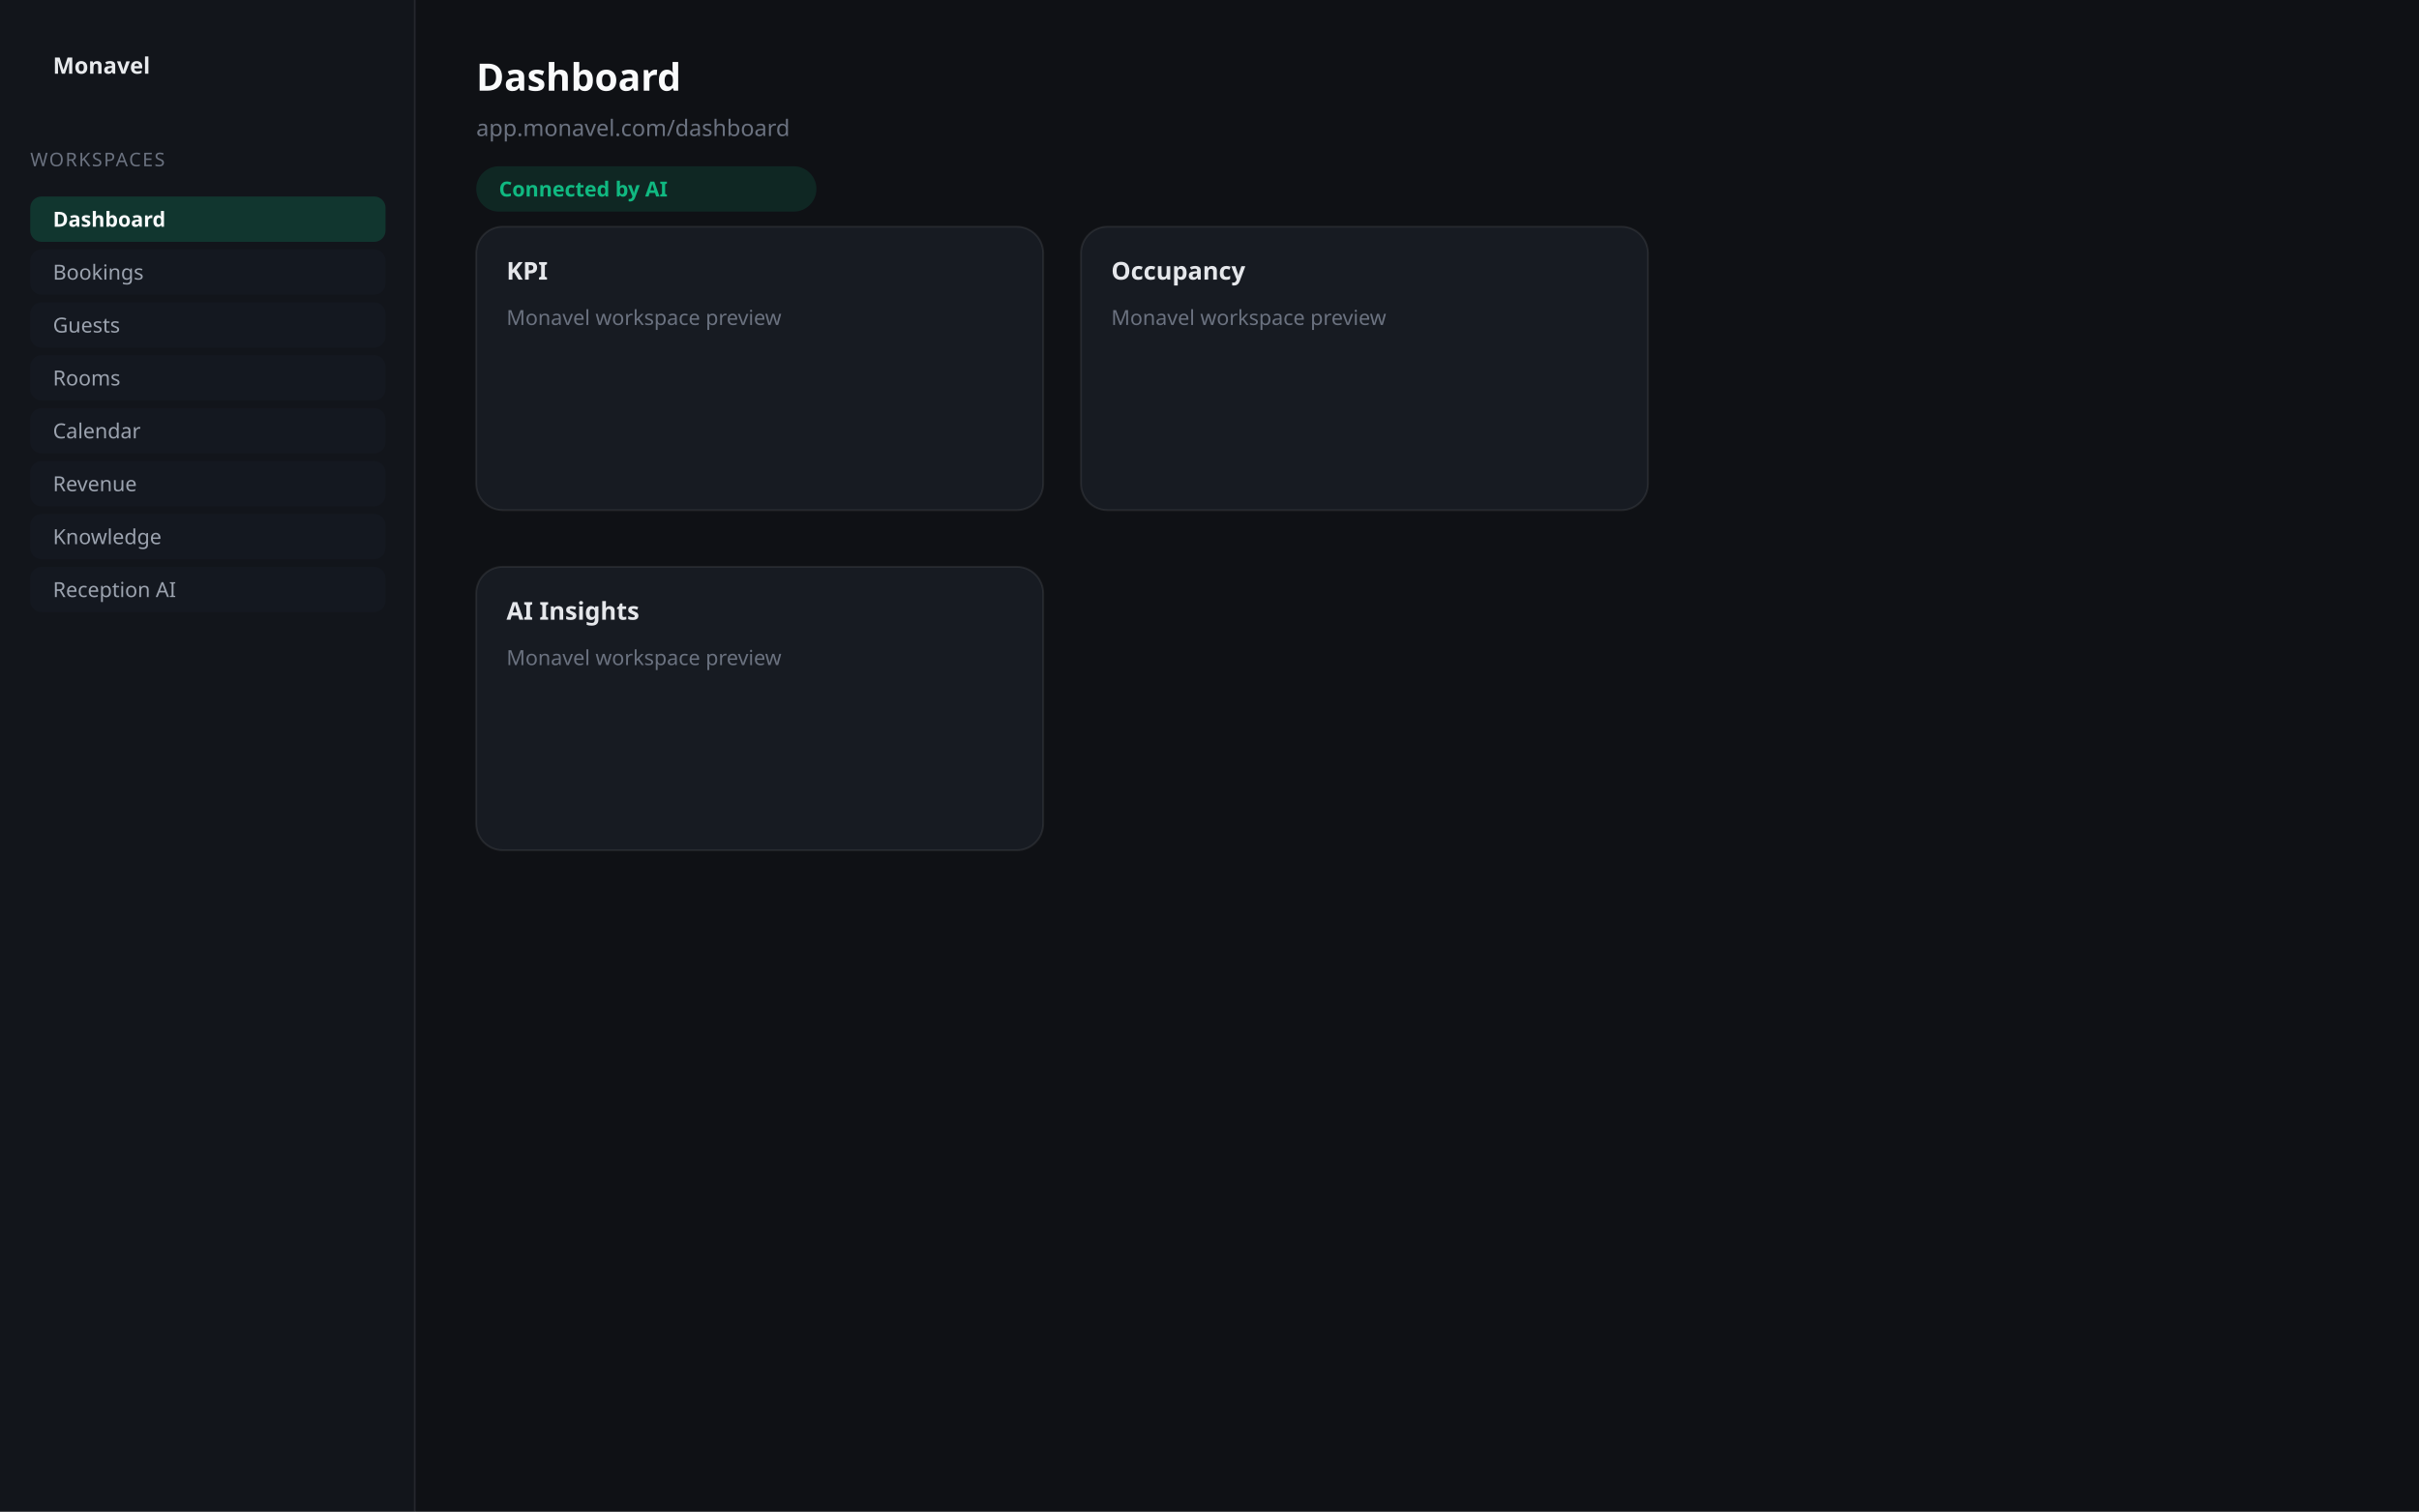
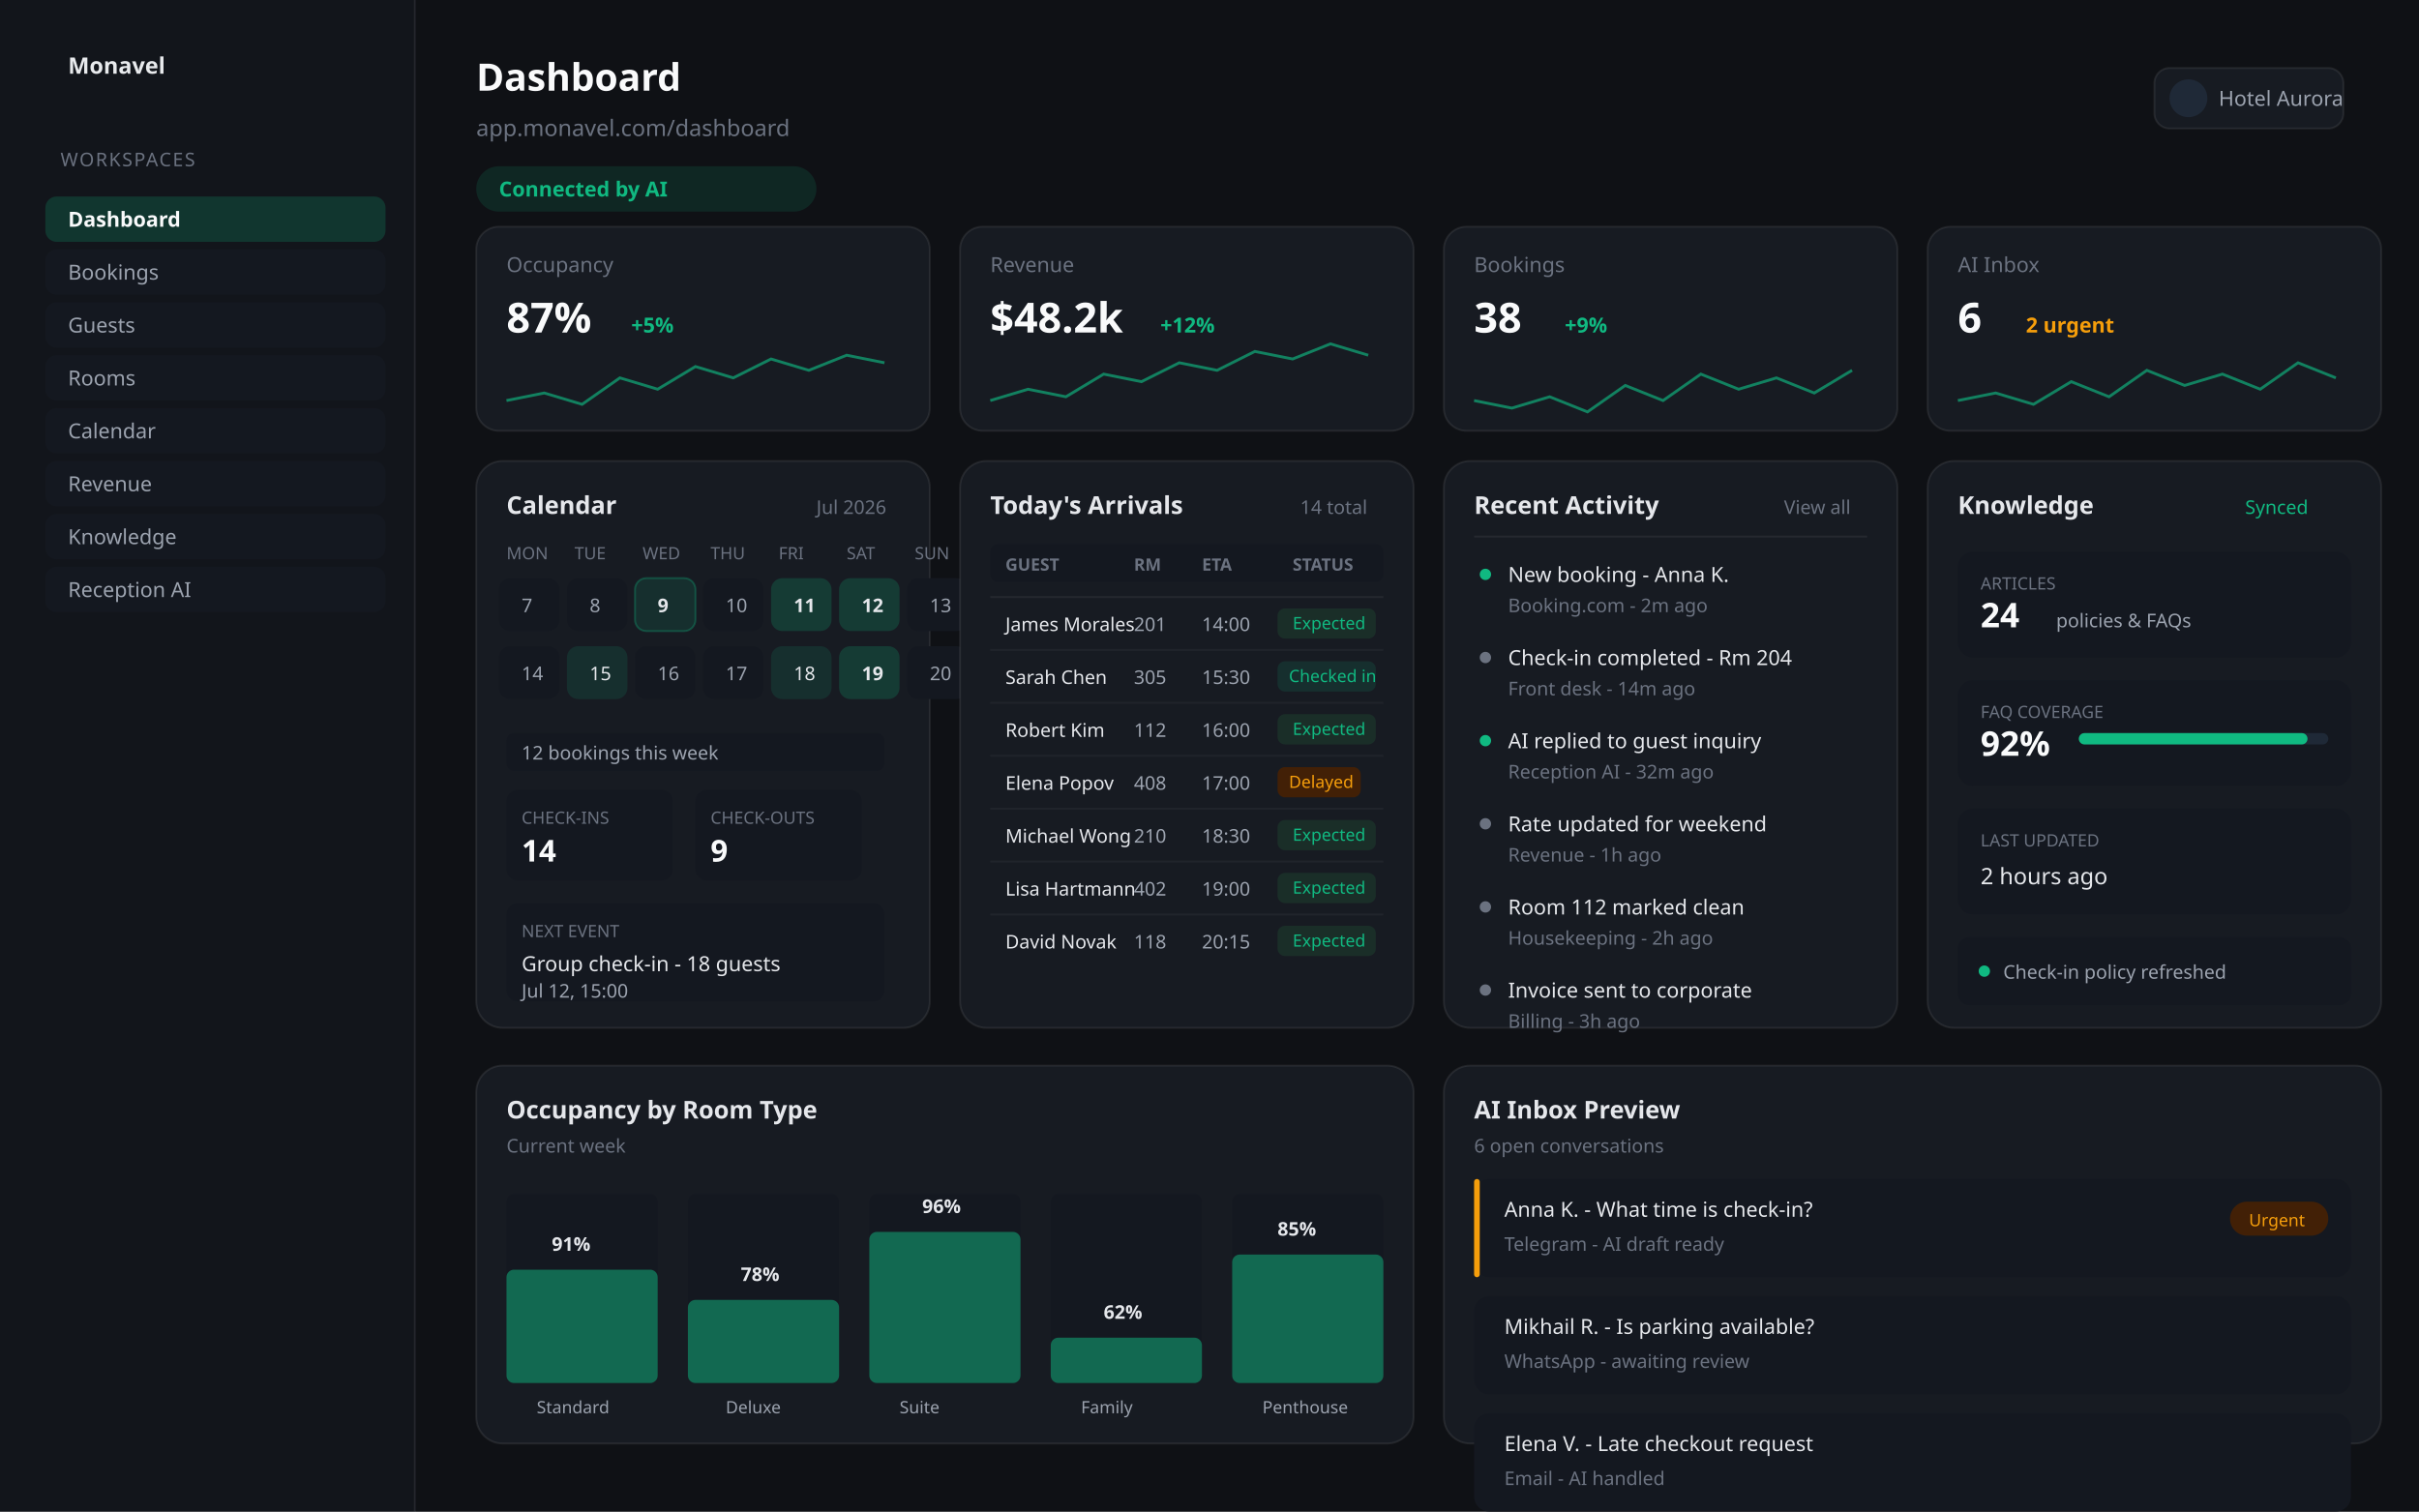
<svg xmlns="http://www.w3.org/2000/svg" width="1280" height="800" viewBox="0 0 1280 800" fill="none">
  <rect width="1280" height="800" fill="#0f1115" />
  <rect x="0" y="0" width="220" height="800" fill="#12151b" />
  <rect x="219" y="0" width="1" height="800" fill="#ffffff" opacity="0.08" />
-   <text x="28" y="39" fill="#e8eaed" font-family="system-ui,sans-serif" font-size="12" font-weight="600">Monavel</text>
-   <text x="16" y="88" fill="#6b7280" font-family="system-ui,sans-serif" font-size="10" letter-spacing="0.08em">WORKSPACES</text>
-   <rect x="16" y="104" width="188" height="24" rx="6" fill="#10b98133" />
-   <text x="28" y="120" fill="#f9fafb" font-family="system-ui,sans-serif" font-size="11" font-weight="600">Dashboard</text>
-   <rect x="16" y="132" width="188" height="24" rx="6" fill="#141820" />
-   <text x="28" y="148" fill="#9ca3af" font-family="system-ui,sans-serif" font-size="11" font-weight="400">Bookings</text>
-   <rect x="16" y="160" width="188" height="24" rx="6" fill="#141820" />
-   <text x="28" y="176" fill="#9ca3af" font-family="system-ui,sans-serif" font-size="11" font-weight="400">Guests</text>
-   <rect x="16" y="188" width="188" height="24" rx="6" fill="#141820" />
-   <text x="28" y="204" fill="#9ca3af" font-family="system-ui,sans-serif" font-size="11" font-weight="400">Rooms</text>
-   <rect x="16" y="216" width="188" height="24" rx="6" fill="#141820" />
-   <text x="28" y="232" fill="#9ca3af" font-family="system-ui,sans-serif" font-size="11" font-weight="400">Calendar</text>
-   <rect x="16" y="244" width="188" height="24" rx="6" fill="#141820" />
-   <text x="28" y="260" fill="#9ca3af" font-family="system-ui,sans-serif" font-size="11" font-weight="400">Revenue</text>
-   <rect x="16" y="272" width="188" height="24" rx="6" fill="#141820" />
-   <text x="28" y="288" fill="#9ca3af" font-family="system-ui,sans-serif" font-size="11" font-weight="400">Knowledge</text>
-   <rect x="16" y="300" width="188" height="24" rx="6" fill="#141820" />
-   <text x="28" y="316" fill="#9ca3af" font-family="system-ui,sans-serif" font-size="11" font-weight="400">Reception AI</text>
+   <text x="36" y="39" fill="#e8eaed" font-family="system-ui,sans-serif" font-size="12" font-weight="600">Monavel</text>
+   <text x="32" y="88" fill="#6b7280" font-family="system-ui,sans-serif" font-size="10" letter-spacing="0.08em">WORKSPACES</text>
+   <rect x="24" y="104" width="180" height="24" rx="6" fill="#10b98133" />
+   <text x="36" y="120" fill="#f9fafb" font-family="system-ui,sans-serif" font-size="11" font-weight="600">Dashboard</text>
+   <rect x="24" y="132" width="180" height="24" rx="6" fill="#141820" />
+   <text x="36" y="148" fill="#9ca3af" font-family="system-ui,sans-serif" font-size="11">Bookings</text>
+   <rect x="24" y="160" width="180" height="24" rx="6" fill="#141820" />
+   <text x="36" y="176" fill="#9ca3af" font-family="system-ui,sans-serif" font-size="11">Guests</text>
+   <rect x="24" y="188" width="180" height="24" rx="6" fill="#141820" />
+   <text x="36" y="204" fill="#9ca3af" font-family="system-ui,sans-serif" font-size="11">Rooms</text>
+   <rect x="24" y="216" width="180" height="24" rx="6" fill="#141820" />
+   <text x="36" y="232" fill="#9ca3af" font-family="system-ui,sans-serif" font-size="11">Calendar</text>
+   <rect x="24" y="244" width="180" height="24" rx="6" fill="#141820" />
+   <text x="36" y="260" fill="#9ca3af" font-family="system-ui,sans-serif" font-size="11">Revenue</text>
+   <rect x="24" y="272" width="180" height="24" rx="6" fill="#141820" />
+   <text x="36" y="288" fill="#9ca3af" font-family="system-ui,sans-serif" font-size="11">Knowledge</text>
+   <rect x="24" y="300" width="180" height="24" rx="6" fill="#141820" />
+   <text x="36" y="316" fill="#9ca3af" font-family="system-ui,sans-serif" font-size="11">Reception AI</text>
  <rect x="220" y="0" width="1060" height="800" fill="#0f1115" />
  <text x="252" y="48" fill="#f9fafb" font-family="system-ui,sans-serif" font-size="20" font-weight="600">Dashboard</text>
  <text x="252" y="72" fill="#6b7280" font-family="system-ui,sans-serif" font-size="12">app.monavel.com/dashboard</text>
  <rect x="252" y="88" width="180" height="24" rx="12" fill="#10b98122" />
  <text x="264" y="104" fill="#10b981" font-family="system-ui,sans-serif" font-size="11" font-weight="600">Connected by AI</text>
-   <rect x="252" y="120" width="300" height="150" rx="14" fill="#171b22" stroke="#ffffff" stroke-opacity="0.08" />
-   <text x="268" y="148" fill="#e5e7eb" font-family="system-ui,sans-serif" font-size="13" font-weight="600">KPI</text>
-   <text x="268" y="172" fill="#6b7280" font-family="system-ui,sans-serif" font-size="11">Monavel workspace preview</text>
-   <rect x="572" y="120" width="300" height="150" rx="14" fill="#171b22" stroke="#ffffff" stroke-opacity="0.08" />
-   <text x="588" y="148" fill="#e5e7eb" font-family="system-ui,sans-serif" font-size="13" font-weight="600">Occupancy</text>
-   <text x="588" y="172" fill="#6b7280" font-family="system-ui,sans-serif" font-size="11">Monavel workspace preview</text>
-   <rect x="252" y="300" width="300" height="150" rx="14" fill="#171b22" stroke="#ffffff" stroke-opacity="0.08" />
-   <text x="268" y="328" fill="#e5e7eb" font-family="system-ui,sans-serif" font-size="13" font-weight="600">AI Insights</text>
-   <text x="268" y="352" fill="#6b7280" font-family="system-ui,sans-serif" font-size="11">Monavel workspace preview</text>
+   <rect x="1140" y="36" width="100" height="32" rx="8" fill="#171b22" stroke="#ffffff" stroke-opacity="0.08" />
+   <circle cx="1158" cy="52" r="10" fill="#1f2937" />
+   <text x="1174" y="56" fill="#9ca3af" font-family="system-ui,sans-serif" font-size="11">Hotel Aurora</text>
+   <rect x="252" y="120" width="240" height="108" rx="12" fill="#171b22" stroke="#ffffff" stroke-opacity="0.08" />
+   <text x="268" y="144" fill="#6b7280" font-family="system-ui,sans-serif" font-size="11">Occupancy</text>
+   <text x="268" y="176" fill="#f9fafb" font-family="system-ui,sans-serif" font-size="22" font-weight="600">87%</text>
+   <text x="334" y="176" fill="#10b981" font-family="system-ui,sans-serif" font-size="11" font-weight="600">+5%</text>
+   <polyline points="268,212 288,208 308,214 328,200 348,206 368,194 388,200 408,190 428,196 448,188 468,192" fill="none" stroke="#10b981" stroke-width="1.5" stroke-opacity="0.65" />
+   <rect x="508" y="120" width="240" height="108" rx="12" fill="#171b22" stroke="#ffffff" stroke-opacity="0.08" />
+   <text x="524" y="144" fill="#6b7280" font-family="system-ui,sans-serif" font-size="11">Revenue</text>
+   <text x="524" y="176" fill="#f9fafb" font-family="system-ui,sans-serif" font-size="22" font-weight="600">$48.2k</text>
+   <text x="614" y="176" fill="#10b981" font-family="system-ui,sans-serif" font-size="11" font-weight="600">+12%</text>
+   <polyline points="524,212 544,206 564,210 584,198 604,202 624,192 644,196 664,186 684,190 704,182 724,188" fill="none" stroke="#10b981" stroke-width="1.5" stroke-opacity="0.65" />
+   <rect x="764" y="120" width="240" height="108" rx="12" fill="#171b22" stroke="#ffffff" stroke-opacity="0.08" />
+   <text x="780" y="144" fill="#6b7280" font-family="system-ui,sans-serif" font-size="11">Bookings</text>
+   <text x="780" y="176" fill="#f9fafb" font-family="system-ui,sans-serif" font-size="22" font-weight="600">38</text>
+   <text x="828" y="176" fill="#10b981" font-family="system-ui,sans-serif" font-size="11" font-weight="600">+9%</text>
+   <polyline points="780,212 800,216 820,210 840,218 860,204 880,212 900,198 920,206 940,200 960,208 980,196" fill="none" stroke="#10b981" stroke-width="1.5" stroke-opacity="0.65" />
+   <rect x="1020" y="120" width="240" height="108" rx="12" fill="#171b22" stroke="#ffffff" stroke-opacity="0.08" />
+   <text x="1036" y="144" fill="#6b7280" font-family="system-ui,sans-serif" font-size="11">AI Inbox</text>
+   <text x="1036" y="176" fill="#f9fafb" font-family="system-ui,sans-serif" font-size="22" font-weight="600">6</text>
+   <text x="1072" y="176" fill="#f59e0b" font-family="system-ui,sans-serif" font-size="11" font-weight="600">2 urgent</text>
+   <polyline points="1036,212 1056,208 1076,214 1096,202 1116,210 1136,196 1156,204 1176,198 1196,206 1216,192 1236,200" fill="none" stroke="#10b981" stroke-width="1.5" stroke-opacity="0.65" />
+   <rect x="252" y="244" width="240" height="300" rx="14" fill="#171b22" stroke="#ffffff" stroke-opacity="0.08" />
+   <text x="268" y="272" fill="#e5e7eb" font-family="system-ui,sans-serif" font-size="13" font-weight="600">Calendar</text>
+   <text x="432" y="272" fill="#6b7280" font-family="system-ui,sans-serif" font-size="10">Jul 2026</text>
+   <text x="268" y="296" fill="#6b7280" font-family="system-ui,sans-serif" font-size="9">MON</text>
+   <text x="304" y="296" fill="#6b7280" font-family="system-ui,sans-serif" font-size="9">TUE</text>
+   <text x="340" y="296" fill="#6b7280" font-family="system-ui,sans-serif" font-size="9">WED</text>
+   <text x="376" y="296" fill="#6b7280" font-family="system-ui,sans-serif" font-size="9">THU</text>
+   <text x="412" y="296" fill="#6b7280" font-family="system-ui,sans-serif" font-size="9">FRI</text>
+   <text x="448" y="296" fill="#6b7280" font-family="system-ui,sans-serif" font-size="9">SAT</text>
+   <text x="484" y="296" fill="#6b7280" font-family="system-ui,sans-serif" font-size="9">SUN</text>
+   <rect x="264" y="306" width="32" height="28" rx="6" fill="#141820" />
+   <text x="276" y="324" fill="#9ca3af" font-family="system-ui,sans-serif" font-size="10">7</text>
+   <rect x="300" y="306" width="32" height="28" rx="6" fill="#141820" />
+   <text x="312" y="324" fill="#9ca3af" font-family="system-ui,sans-serif" font-size="10">8</text>
+   <rect x="336" y="306" width="32" height="28" rx="6" fill="#10b98122" stroke="#10b981" stroke-opacity="0.3" />
+   <text x="348" y="324" fill="#e5e7eb" font-family="system-ui,sans-serif" font-size="10" font-weight="600">9</text>
+   <rect x="372" y="306" width="32" height="28" rx="6" fill="#141820" />
+   <text x="384" y="324" fill="#9ca3af" font-family="system-ui,sans-serif" font-size="10">10</text>
+   <rect x="408" y="306" width="32" height="28" rx="6" fill="#10b98133" />
+   <text x="420" y="324" fill="#e5e7eb" font-family="system-ui,sans-serif" font-size="10" font-weight="600">11</text>
+   <rect x="444" y="306" width="32" height="28" rx="6" fill="#10b98133" />
+   <text x="456" y="324" fill="#e5e7eb" font-family="system-ui,sans-serif" font-size="10" font-weight="600">12</text>
+   <rect x="480" y="306" width="32" height="28" rx="6" fill="#141820" />
+   <text x="492" y="324" fill="#9ca3af" font-family="system-ui,sans-serif" font-size="10">13</text>
+   <rect x="264" y="342" width="32" height="28" rx="6" fill="#141820" />
+   <text x="276" y="360" fill="#9ca3af" font-family="system-ui,sans-serif" font-size="10">14</text>
+   <rect x="300" y="342" width="32" height="28" rx="6" fill="#10b98122" />
+   <text x="312" y="360" fill="#e5e7eb" font-family="system-ui,sans-serif" font-size="10">15</text>
+   <rect x="336" y="342" width="32" height="28" rx="6" fill="#141820" />
+   <text x="348" y="360" fill="#9ca3af" font-family="system-ui,sans-serif" font-size="10">16</text>
+   <rect x="372" y="342" width="32" height="28" rx="6" fill="#141820" />
+   <text x="384" y="360" fill="#9ca3af" font-family="system-ui,sans-serif" font-size="10">17</text>
+   <rect x="408" y="342" width="32" height="28" rx="6" fill="#10b98122" />
+   <text x="420" y="360" fill="#e5e7eb" font-family="system-ui,sans-serif" font-size="10">18</text>
+   <rect x="444" y="342" width="32" height="28" rx="6" fill="#10b98133" />
+   <text x="456" y="360" fill="#e5e7eb" font-family="system-ui,sans-serif" font-size="10" font-weight="600">19</text>
+   <rect x="480" y="342" width="32" height="28" rx="6" fill="#141820" />
+   <text x="492" y="360" fill="#9ca3af" font-family="system-ui,sans-serif" font-size="10">20</text>
+   <rect x="268" y="388" width="200" height="20" rx="4" fill="#141820" />
+   <text x="276" y="402" fill="#9ca3af" font-family="system-ui,sans-serif" font-size="10">12 bookings this week</text>
+   <rect x="268" y="418" width="88" height="48" rx="6" fill="#141820" />
+   <text x="276" y="436" fill="#6b7280" font-family="system-ui,sans-serif" font-size="9">CHECK-INS</text>
+   <text x="276" y="456" fill="#f9fafb" font-family="system-ui,sans-serif" font-size="16" font-weight="600">14</text>
+   <rect x="368" y="418" width="88" height="48" rx="6" fill="#141820" />
+   <text x="376" y="436" fill="#6b7280" font-family="system-ui,sans-serif" font-size="9">CHECK-OUTS</text>
+   <text x="376" y="456" fill="#f9fafb" font-family="system-ui,sans-serif" font-size="16" font-weight="600">9</text>
+   <rect x="268" y="478" width="200" height="52" rx="6" fill="#141820" />
+   <text x="276" y="496" fill="#6b7280" font-family="system-ui,sans-serif" font-size="9">NEXT EVENT</text>
+   <text x="276" y="514" fill="#e5e7eb" font-family="system-ui,sans-serif" font-size="11">Group check-in - 18 guests</text>
+   <text x="276" y="528" fill="#9ca3af" font-family="system-ui,sans-serif" font-size="10">Jul 12, 15:00</text>
+   <rect x="508" y="244" width="240" height="300" rx="14" fill="#171b22" stroke="#ffffff" stroke-opacity="0.08" />
+   <text x="524" y="272" fill="#e5e7eb" font-family="system-ui,sans-serif" font-size="13" font-weight="600">Today's Arrivals</text>
+   <text x="688" y="272" fill="#6b7280" font-family="system-ui,sans-serif" font-size="10">14 total</text>
+   <rect x="524" y="288" width="208" height="20" rx="4" fill="#141820" />
+   <text x="532" y="302" fill="#6b7280" font-family="system-ui,sans-serif" font-size="9" font-weight="600">GUEST</text>
+   <text x="600" y="302" fill="#6b7280" font-family="system-ui,sans-serif" font-size="9" font-weight="600">RM</text>
+   <text x="636" y="302" fill="#6b7280" font-family="system-ui,sans-serif" font-size="9" font-weight="600">ETA</text>
+   <text x="684" y="302" fill="#6b7280" font-family="system-ui,sans-serif" font-size="9" font-weight="600">STATUS</text>
+   <line x1="524" y1="316" x2="732" y2="316" stroke="#ffffff" stroke-opacity="0.06" />
+   <text x="532" y="334" fill="#e5e7eb" font-family="system-ui,sans-serif" font-size="10">James Morales</text>
+   <text x="600" y="334" fill="#9ca3af" font-family="system-ui,sans-serif" font-size="10">201</text>
+   <text x="636" y="334" fill="#9ca3af" font-family="system-ui,sans-serif" font-size="10">14:00</text>
+   <rect x="676" y="322" width="52" height="16" rx="4" fill="#1a2e28" />
+   <text x="684" y="333" fill="#10b981" font-family="system-ui,sans-serif" font-size="9">Expected</text>
+   <line x1="524" y1="344" x2="732" y2="344" stroke="#ffffff" stroke-opacity="0.04" />
+   <text x="532" y="362" fill="#e5e7eb" font-family="system-ui,sans-serif" font-size="10">Sarah Chen</text>
+   <text x="600" y="362" fill="#9ca3af" font-family="system-ui,sans-serif" font-size="10">305</text>
+   <text x="636" y="362" fill="#9ca3af" font-family="system-ui,sans-serif" font-size="10">15:30</text>
+   <rect x="676" y="350" width="52" height="16" rx="4" fill="#10b98122" />
+   <text x="682" y="361" fill="#10b981" font-family="system-ui,sans-serif" font-size="9">Checked in</text>
+   <line x1="524" y1="372" x2="732" y2="372" stroke="#ffffff" stroke-opacity="0.04" />
+   <text x="532" y="390" fill="#e5e7eb" font-family="system-ui,sans-serif" font-size="10">Robert Kim</text>
+   <text x="600" y="390" fill="#9ca3af" font-family="system-ui,sans-serif" font-size="10">112</text>
+   <text x="636" y="390" fill="#9ca3af" font-family="system-ui,sans-serif" font-size="10">16:00</text>
+   <rect x="676" y="378" width="52" height="16" rx="4" fill="#1a2e28" />
+   <text x="684" y="389" fill="#10b981" font-family="system-ui,sans-serif" font-size="9">Expected</text>
+   <line x1="524" y1="400" x2="732" y2="400" stroke="#ffffff" stroke-opacity="0.04" />
+   <text x="532" y="418" fill="#e5e7eb" font-family="system-ui,sans-serif" font-size="10">Elena Popov</text>
+   <text x="600" y="418" fill="#9ca3af" font-family="system-ui,sans-serif" font-size="10">408</text>
+   <text x="636" y="418" fill="#9ca3af" font-family="system-ui,sans-serif" font-size="10">17:00</text>
+   <rect x="676" y="406" width="44" height="16" rx="4" fill="#422006" />
+   <text x="682" y="417" fill="#f59e0b" font-family="system-ui,sans-serif" font-size="9">Delayed</text>
+   <line x1="524" y1="428" x2="732" y2="428" stroke="#ffffff" stroke-opacity="0.04" />
+   <text x="532" y="446" fill="#e5e7eb" font-family="system-ui,sans-serif" font-size="10">Michael Wong</text>
+   <text x="600" y="446" fill="#9ca3af" font-family="system-ui,sans-serif" font-size="10">210</text>
+   <text x="636" y="446" fill="#9ca3af" font-family="system-ui,sans-serif" font-size="10">18:30</text>
+   <rect x="676" y="434" width="52" height="16" rx="4" fill="#1a2e28" />
+   <text x="684" y="445" fill="#10b981" font-family="system-ui,sans-serif" font-size="9">Expected</text>
+   <line x1="524" y1="456" x2="732" y2="456" stroke="#ffffff" stroke-opacity="0.04" />
+   <text x="532" y="474" fill="#e5e7eb" font-family="system-ui,sans-serif" font-size="10">Lisa Hartmann</text>
+   <text x="600" y="474" fill="#9ca3af" font-family="system-ui,sans-serif" font-size="10">402</text>
+   <text x="636" y="474" fill="#9ca3af" font-family="system-ui,sans-serif" font-size="10">19:00</text>
+   <rect x="676" y="462" width="52" height="16" rx="4" fill="#1a2e28" />
+   <text x="684" y="473" fill="#10b981" font-family="system-ui,sans-serif" font-size="9">Expected</text>
+   <line x1="524" y1="484" x2="732" y2="484" stroke="#ffffff" stroke-opacity="0.04" />
+   <text x="532" y="502" fill="#e5e7eb" font-family="system-ui,sans-serif" font-size="10">David Novak</text>
+   <text x="600" y="502" fill="#9ca3af" font-family="system-ui,sans-serif" font-size="10">118</text>
+   <text x="636" y="502" fill="#9ca3af" font-family="system-ui,sans-serif" font-size="10">20:15</text>
+   <rect x="676" y="490" width="52" height="16" rx="4" fill="#1a2e28" />
+   <text x="684" y="501" fill="#10b981" font-family="system-ui,sans-serif" font-size="9">Expected</text>
+   <rect x="764" y="244" width="240" height="300" rx="14" fill="#171b22" stroke="#ffffff" stroke-opacity="0.08" />
+   <text x="780" y="272" fill="#e5e7eb" font-family="system-ui,sans-serif" font-size="13" font-weight="600">Recent Activity</text>
+   <text x="944" y="272" fill="#6b7280" font-family="system-ui,sans-serif" font-size="10">View all</text>
+   <line x1="780" y1="284" x2="988" y2="284" stroke="#ffffff" stroke-opacity="0.06" />
+   <circle cx="786" cy="304" r="3" fill="#10b981" />
+   <text x="798" y="308" fill="#e5e7eb" font-family="system-ui,sans-serif" font-size="11">New booking - Anna K.</text>
+   <text x="798" y="324" fill="#6b7280" font-family="system-ui,sans-serif" font-size="10">Booking.com - 2m ago</text>
+   <circle cx="786" cy="348" r="3" fill="#6b7280" />
+   <text x="798" y="352" fill="#e5e7eb" font-family="system-ui,sans-serif" font-size="11">Check-in completed - Rm 204</text>
+   <text x="798" y="368" fill="#6b7280" font-family="system-ui,sans-serif" font-size="10">Front desk - 14m ago</text>
+   <circle cx="786" cy="392" r="3" fill="#10b981" />
+   <text x="798" y="396" fill="#e5e7eb" font-family="system-ui,sans-serif" font-size="11">AI replied to guest inquiry</text>
+   <text x="798" y="412" fill="#6b7280" font-family="system-ui,sans-serif" font-size="10">Reception AI - 32m ago</text>
+   <circle cx="786" cy="436" r="3" fill="#6b7280" />
+   <text x="798" y="440" fill="#e5e7eb" font-family="system-ui,sans-serif" font-size="11">Rate updated for weekend</text>
+   <text x="798" y="456" fill="#6b7280" font-family="system-ui,sans-serif" font-size="10">Revenue - 1h ago</text>
+   <circle cx="786" cy="480" r="3" fill="#6b7280" />
+   <text x="798" y="484" fill="#e5e7eb" font-family="system-ui,sans-serif" font-size="11">Room 112 marked clean</text>
+   <text x="798" y="500" fill="#6b7280" font-family="system-ui,sans-serif" font-size="10">Housekeeping - 2h ago</text>
+   <circle cx="786" cy="524" r="3" fill="#6b7280" />
+   <text x="798" y="528" fill="#e5e7eb" font-family="system-ui,sans-serif" font-size="11">Invoice sent to corporate</text>
+   <text x="798" y="544" fill="#6b7280" font-family="system-ui,sans-serif" font-size="10">Billing - 3h ago</text>
+   <rect x="1020" y="244" width="240" height="300" rx="14" fill="#171b22" stroke="#ffffff" stroke-opacity="0.08" />
+   <text x="1036" y="272" fill="#e5e7eb" font-family="system-ui,sans-serif" font-size="13" font-weight="600">Knowledge</text>
+   <text x="1188" y="272" fill="#10b981" font-family="system-ui,sans-serif" font-size="10">Synced</text>
+   <rect x="1036" y="292" width="208" height="56" rx="8" fill="#141820" />
+   <text x="1048" y="312" fill="#6b7280" font-family="system-ui,sans-serif" font-size="9">ARTICLES</text>
+   <text x="1048" y="332" fill="#f9fafb" font-family="system-ui,sans-serif" font-size="18" font-weight="600">24</text>
+   <text x="1088" y="332" fill="#9ca3af" font-family="system-ui,sans-serif" font-size="10">policies &amp; FAQs</text>
+   <rect x="1036" y="360" width="208" height="56" rx="8" fill="#141820" />
+   <text x="1048" y="380" fill="#6b7280" font-family="system-ui,sans-serif" font-size="9">FAQ COVERAGE</text>
+   <text x="1048" y="400" fill="#f9fafb" font-family="system-ui,sans-serif" font-size="18" font-weight="600">92%</text>
+   <rect x="1100" y="388" width="132" height="6" rx="3" fill="#1f2937" />
+   <rect x="1100" y="388" width="121" height="6" rx="3" fill="#10b981" />
+   <rect x="1036" y="428" width="208" height="56" rx="8" fill="#141820" />
+   <text x="1048" y="448" fill="#6b7280" font-family="system-ui,sans-serif" font-size="9">LAST UPDATED</text>
+   <text x="1048" y="468" fill="#e5e7eb" font-family="system-ui,sans-serif" font-size="12">2 hours ago</text>
+   <rect x="1036" y="496" width="208" height="36" rx="6" fill="#141820" />
+   <circle cx="1050" cy="514" r="3" fill="#10b981" />
+   <text x="1060" y="518" fill="#9ca3af" font-family="system-ui,sans-serif" font-size="10">Check-in policy refreshed</text>
+   <rect x="252" y="564" width="496" height="200" rx="14" fill="#171b22" stroke="#ffffff" stroke-opacity="0.08" />
+   <text x="268" y="592" fill="#e5e7eb" font-family="system-ui,sans-serif" font-size="13" font-weight="600">Occupancy by Room Type</text>
+   <text x="268" y="610" fill="#6b7280" font-family="system-ui,sans-serif" font-size="10">Current week</text>
+   <rect x="268" y="632" width="80" height="100" rx="4" fill="#141820" />
+   <rect x="268" y="672" width="80" height="60" rx="4" fill="#10b981" opacity="0.5" />
+   <text x="284" y="748" fill="#9ca3af" font-family="system-ui,sans-serif" font-size="9">Standard</text>
+   <text x="292" y="662" fill="#e5e7eb" font-family="system-ui,sans-serif" font-size="10" font-weight="600">91%</text>
+   <rect x="364" y="632" width="80" height="100" rx="4" fill="#141820" />
+   <rect x="364" y="688" width="80" height="44" rx="4" fill="#10b981" opacity="0.5" />
+   <text x="384" y="748" fill="#9ca3af" font-family="system-ui,sans-serif" font-size="9">Deluxe</text>
+   <text x="392" y="678" fill="#e5e7eb" font-family="system-ui,sans-serif" font-size="10" font-weight="600">78%</text>
+   <rect x="460" y="632" width="80" height="100" rx="4" fill="#141820" />
+   <rect x="460" y="652" width="80" height="80" rx="4" fill="#10b981" opacity="0.5" />
+   <text x="476" y="748" fill="#9ca3af" font-family="system-ui,sans-serif" font-size="9">Suite</text>
+   <text x="488" y="642" fill="#e5e7eb" font-family="system-ui,sans-serif" font-size="10" font-weight="600">96%</text>
+   <rect x="556" y="632" width="80" height="100" rx="4" fill="#141820" />
+   <rect x="556" y="708" width="80" height="24" rx="4" fill="#10b981" opacity="0.5" />
+   <text x="572" y="748" fill="#9ca3af" font-family="system-ui,sans-serif" font-size="9">Family</text>
+   <text x="584" y="698" fill="#e5e7eb" font-family="system-ui,sans-serif" font-size="10" font-weight="600">62%</text>
+   <rect x="652" y="632" width="80" height="100" rx="4" fill="#141820" />
+   <rect x="652" y="664" width="80" height="68" rx="4" fill="#10b981" opacity="0.5" />
+   <text x="668" y="748" fill="#9ca3af" font-family="system-ui,sans-serif" font-size="9">Penthouse</text>
+   <text x="676" y="654" fill="#e5e7eb" font-family="system-ui,sans-serif" font-size="10" font-weight="600">85%</text>
+   <rect x="764" y="564" width="496" height="200" rx="14" fill="#171b22" stroke="#ffffff" stroke-opacity="0.08" />
+   <text x="780" y="592" fill="#e5e7eb" font-family="system-ui,sans-serif" font-size="13" font-weight="600">AI Inbox Preview</text>
+   <text x="780" y="610" fill="#6b7280" font-family="system-ui,sans-serif" font-size="10">6 open conversations</text>
+   <rect x="780" y="624" width="464" height="52" rx="8" fill="#141820" />
+   <rect x="780" y="624" width="3" height="52" rx="1.5" fill="#f59e0b" />
+   <text x="796" y="644" fill="#e5e7eb" font-family="system-ui,sans-serif" font-size="11" font-weight="500">Anna K. - What time is check-in?</text>
+   <text x="796" y="662" fill="#6b7280" font-family="system-ui,sans-serif" font-size="10">Telegram - AI draft ready</text>
+   <rect x="1180" y="636" width="52" height="18" rx="9" fill="#422006" />
+   <text x="1190" y="649" fill="#f59e0b" font-family="system-ui,sans-serif" font-size="9">Urgent</text>
+   <rect x="780" y="686" width="464" height="52" rx="8" fill="#141820" />
+   <text x="796" y="706" fill="#e5e7eb" font-family="system-ui,sans-serif" font-size="11" font-weight="500">Mikhail R. - Is parking available?</text>
+   <text x="796" y="724" fill="#6b7280" font-family="system-ui,sans-serif" font-size="10">WhatsApp - awaiting review</text>
+   <rect x="780" y="748" width="464" height="52" rx="8" fill="#141820" />
+   <text x="796" y="768" fill="#e5e7eb" font-family="system-ui,sans-serif" font-size="11" font-weight="500">Elena V. - Late checkout request</text>
+   <text x="796" y="786" fill="#6b7280" font-family="system-ui,sans-serif" font-size="10">Email - AI handled</text>
</svg>
